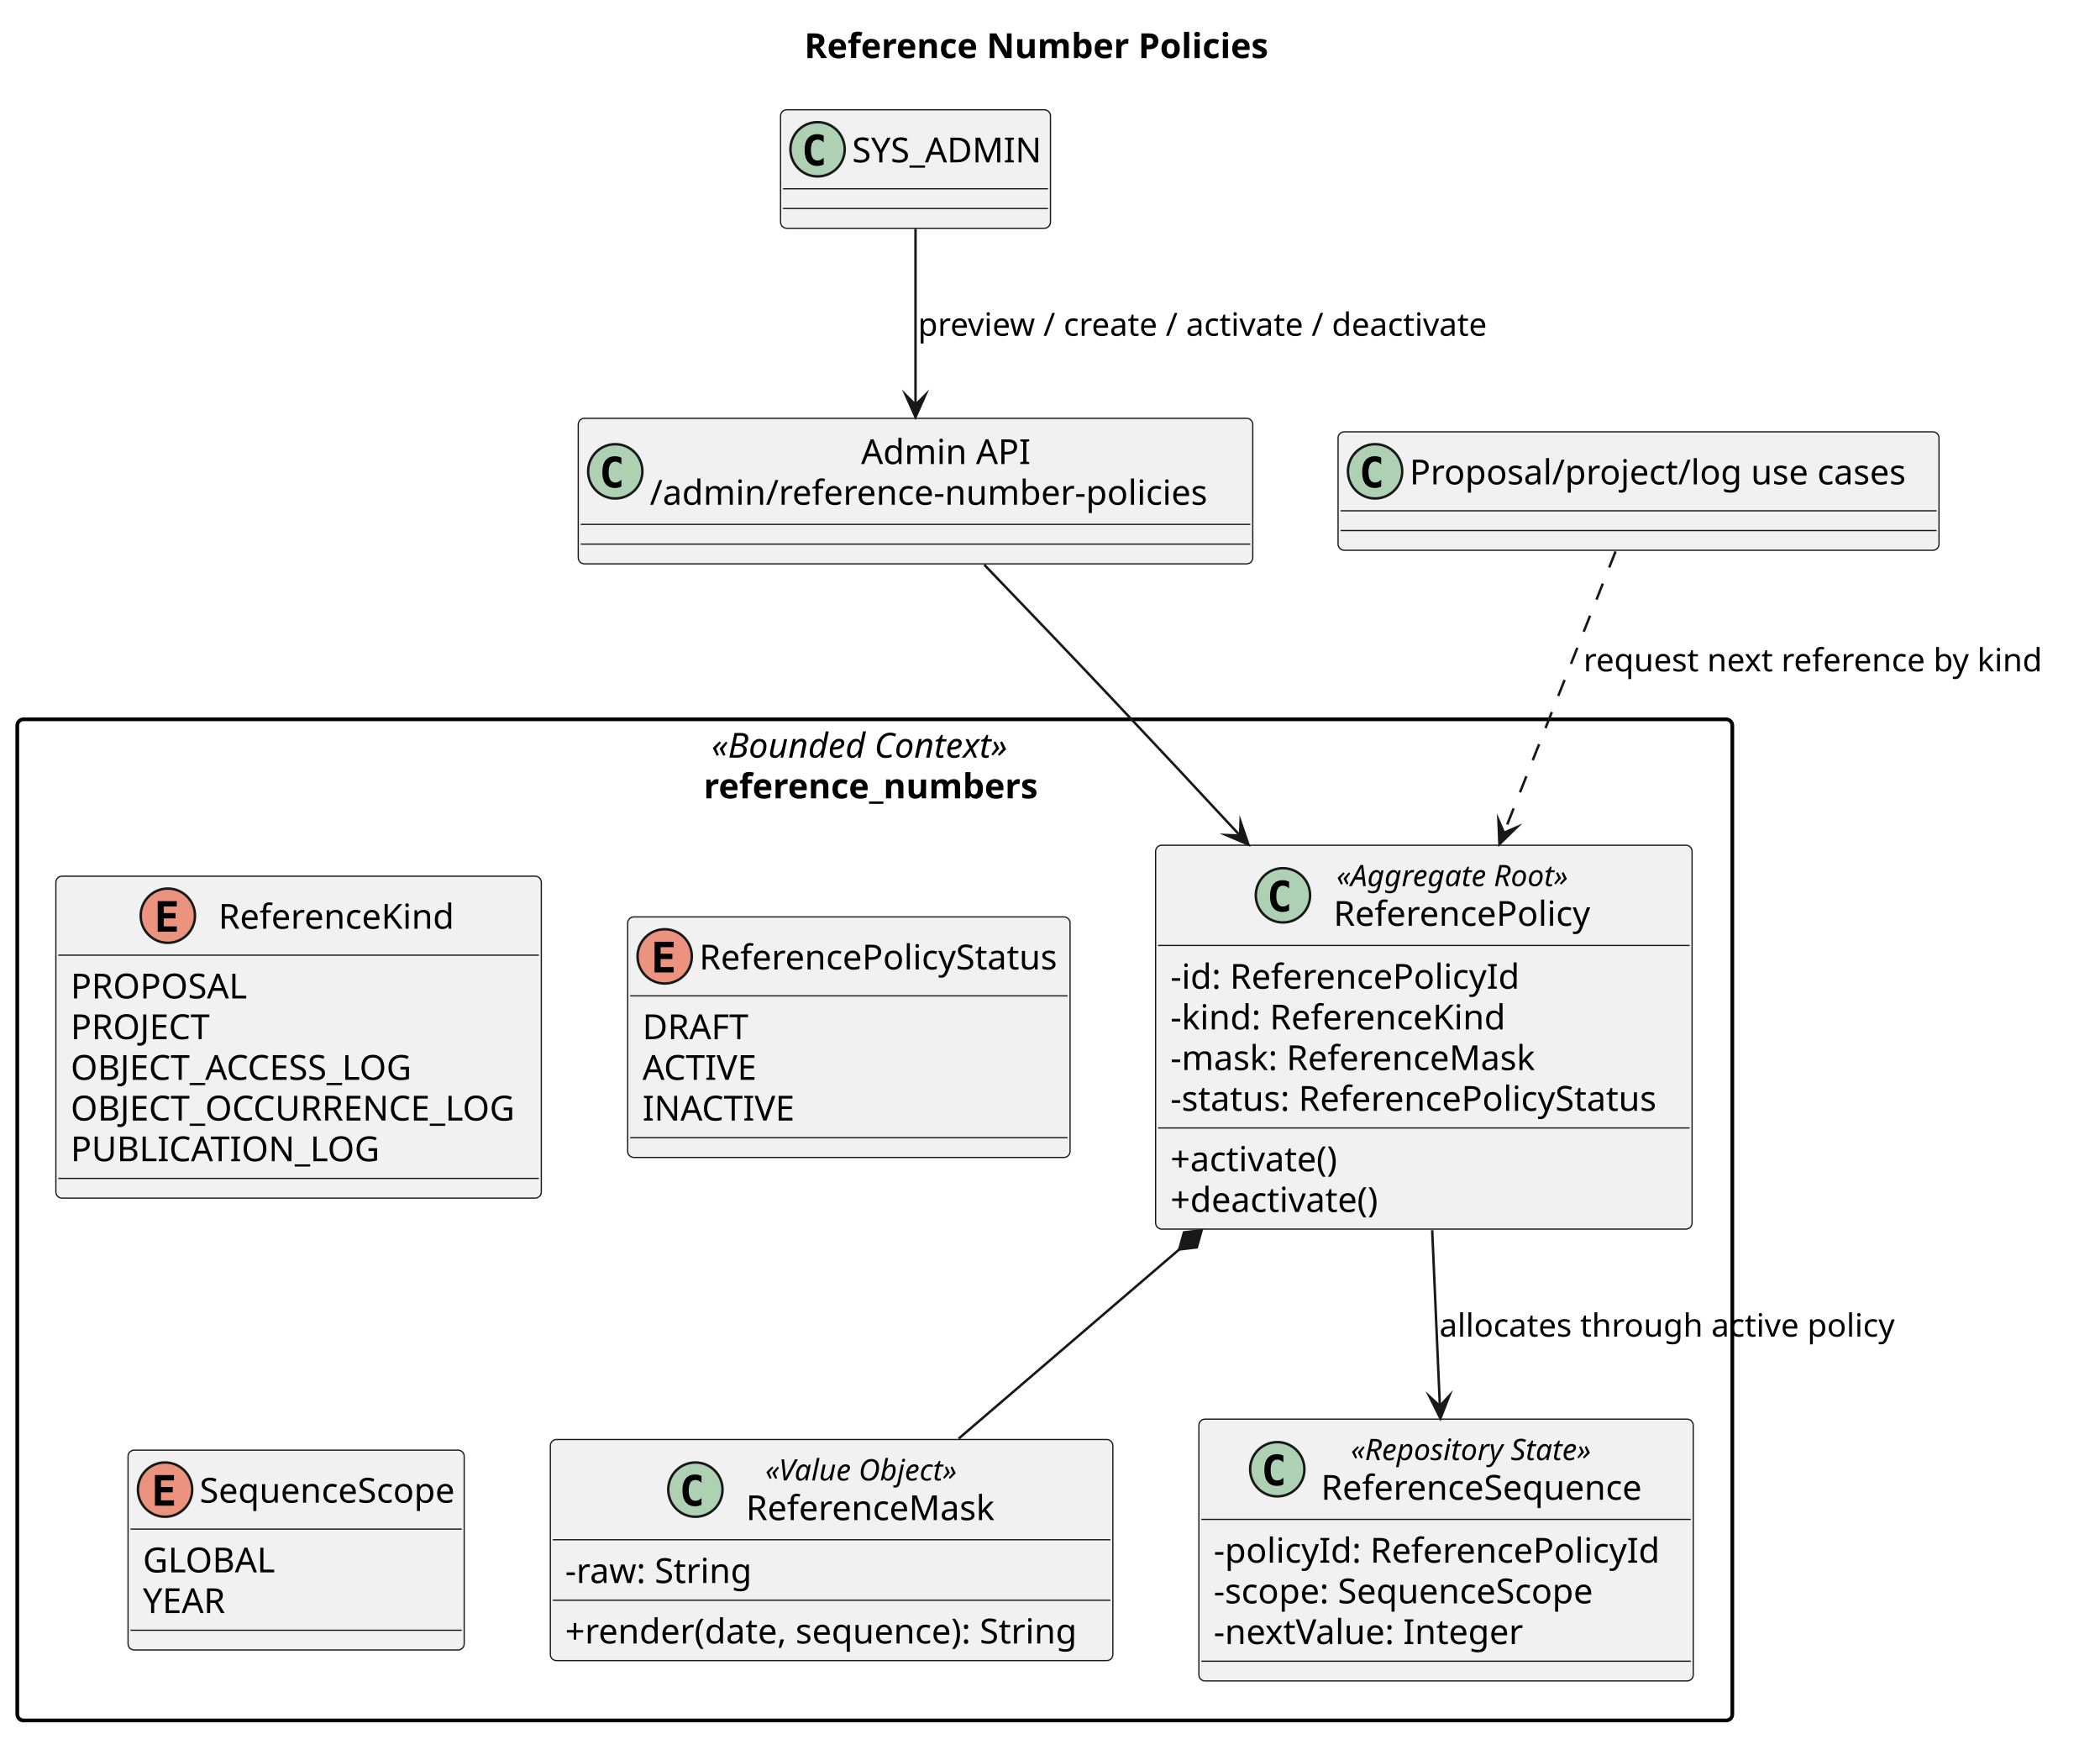
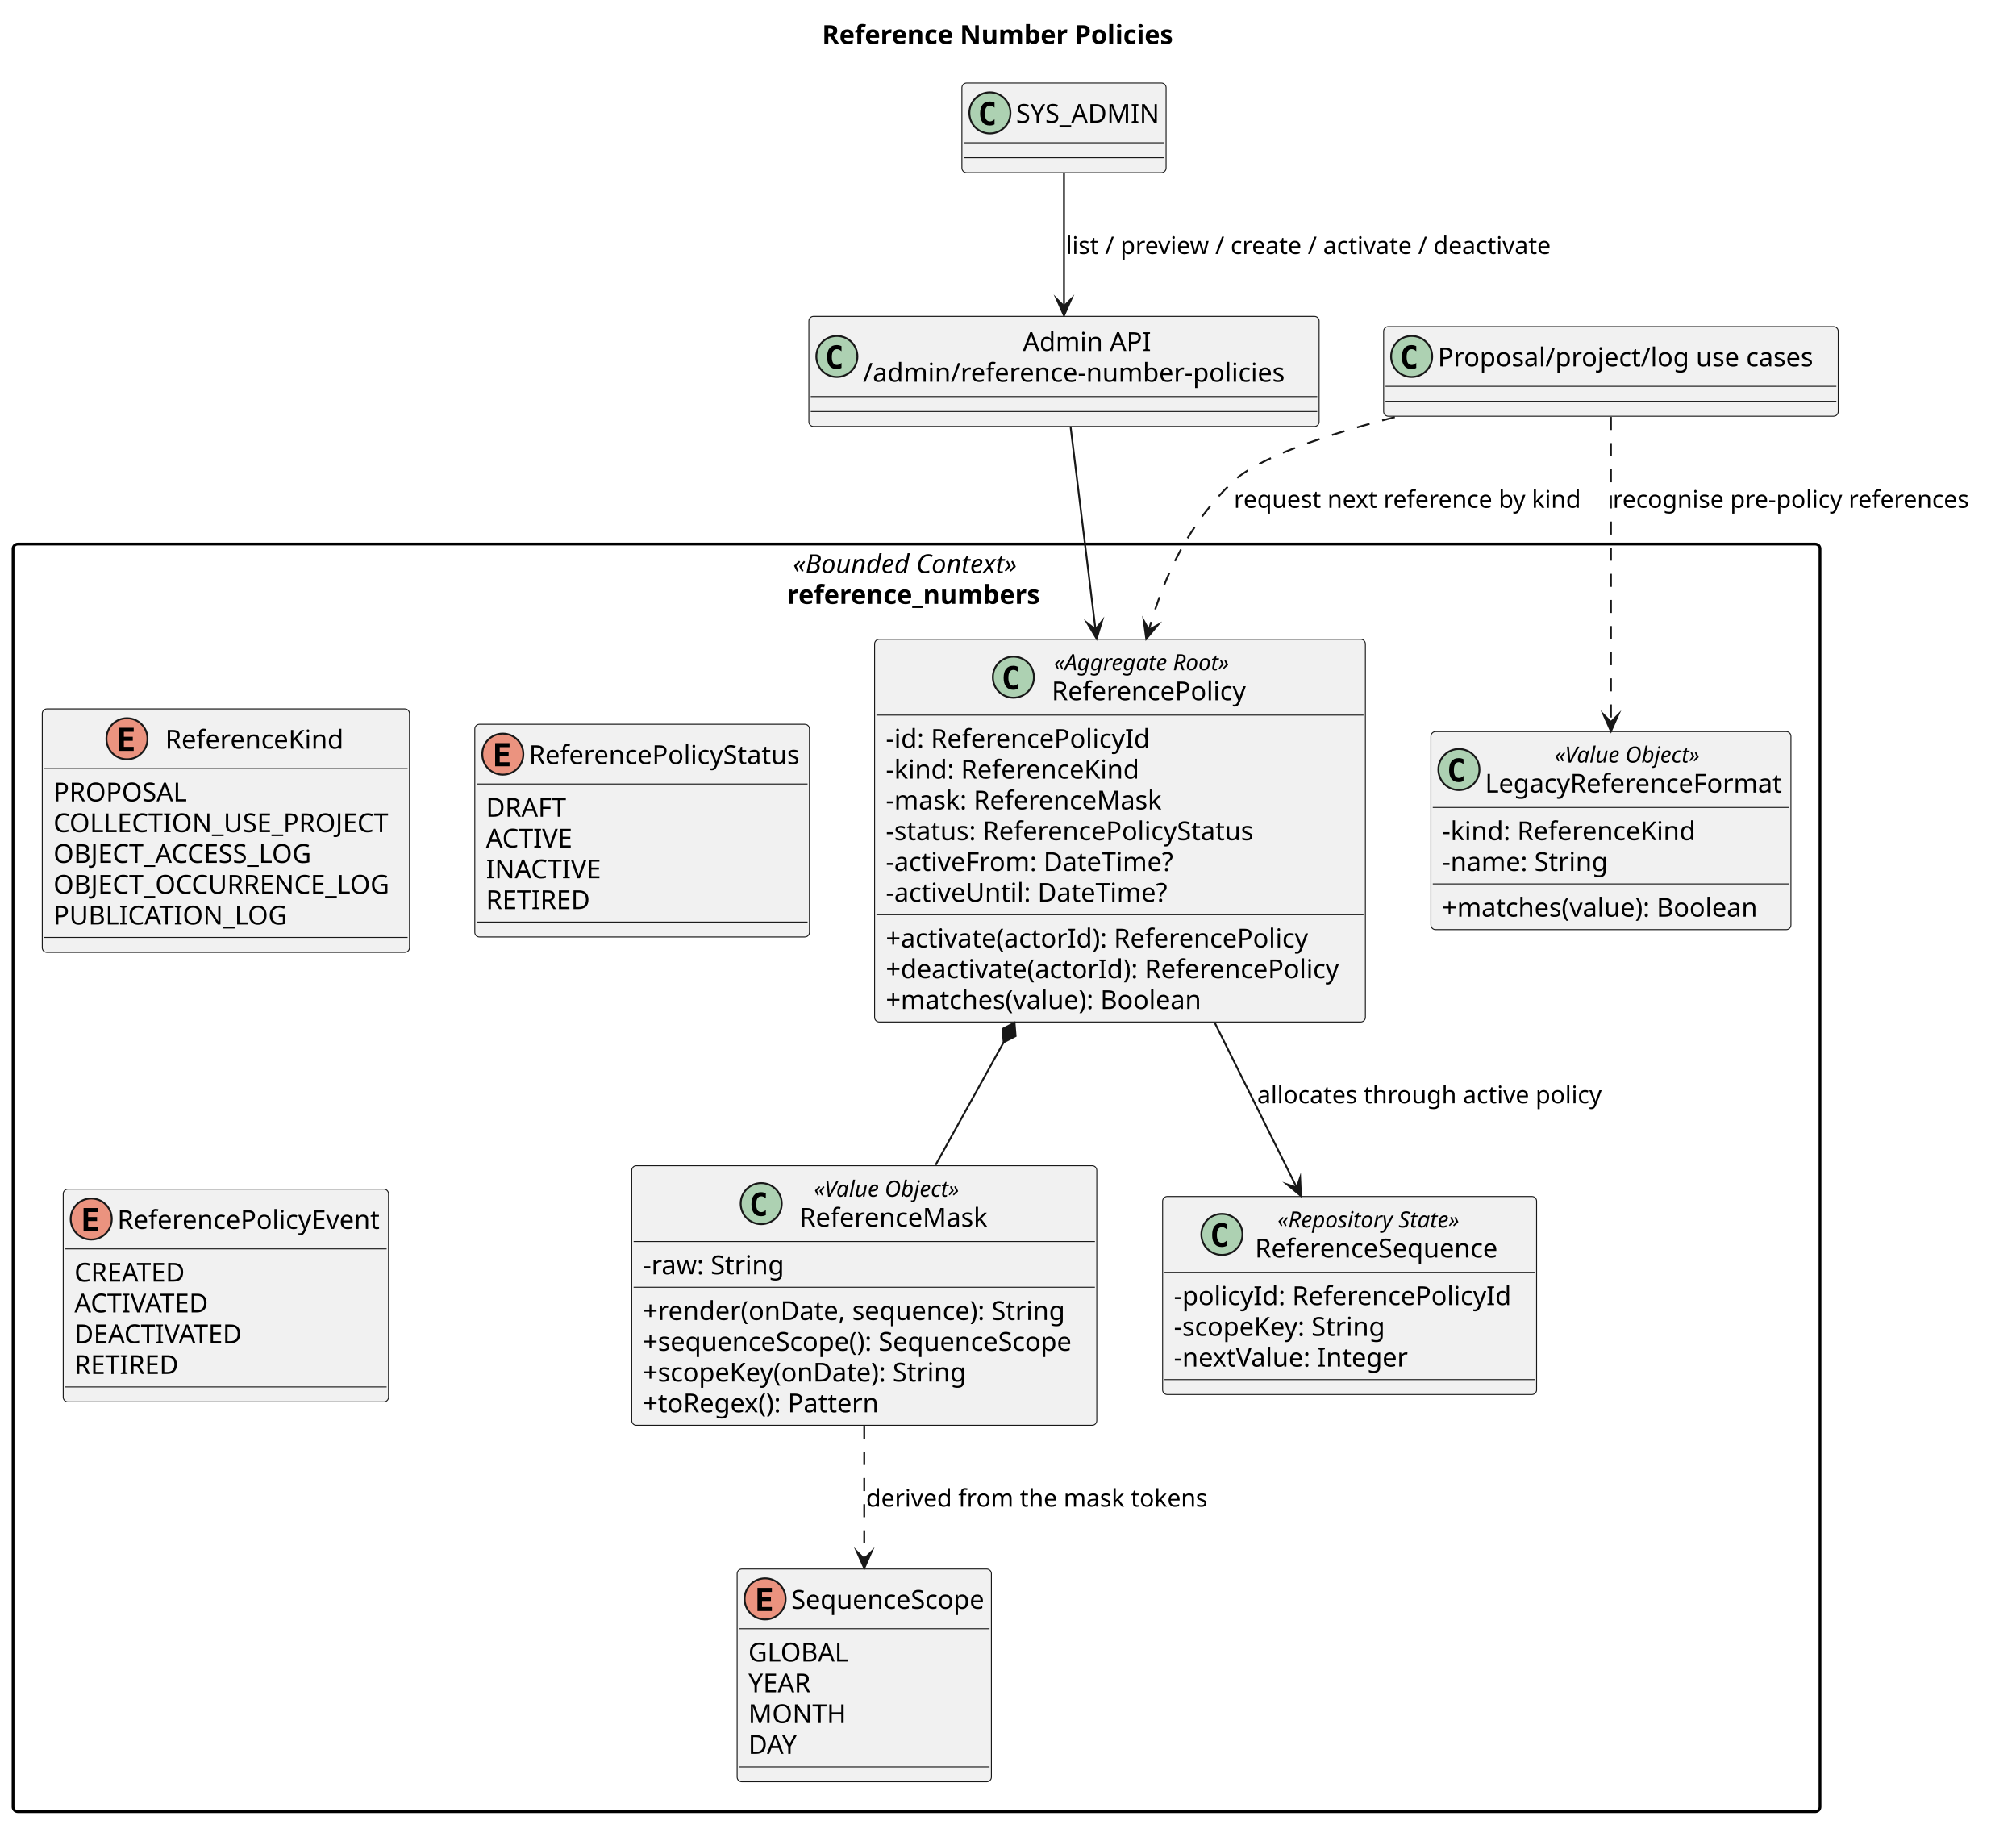
- <svg xmlns="http://www.w3.org/2000/svg" contentStyleType="text/css" data-diagram-type="CLASS" height="711px" preserveAspectRatio="none" style="width:851px;height:711px;background:#FFFFFF;" version="1.1" viewBox="0 0 851 711" width="851px" zoomAndPan="magnify">
+ <svg xmlns="http://www.w3.org/2000/svg" contentStyleType="text/css" data-diagram-type="CLASS" height="984px" preserveAspectRatio="none" style="width:1080px;height:984px;background:#FFFFFF;" version="1.1" viewBox="0 0 1080 984" width="1080px" zoomAndPan="magnify">
  <defs />
  <g>
    <g class="title" data-source-line="1">
-       <text fill="#000000" font-family="sans-serif" font-size="14" font-weight="700" lengthAdjust="spacing" textLength="192.644" x="325.932" y="23.535">Reference Number Policies</text>
+       <text fill="#000000" font-family="sans-serif" font-size="14" font-weight="700" lengthAdjust="spacing" textLength="192.644" x="440.366" y="23.535">Reference Number Policies</text>
    </g>
-     <g class="cluster" data-qualified-name="reference_numbers" data-source-line="7" id="ent0001">
-       <rect fill="none" height="405.64" rx="2.5" ry="2.5" style="stroke:#000000;stroke-width:1.5;" width="695" x="7" y="291.458" />
-       <text fill="#000000" font-family="sans-serif" font-size="14" font-style="italic" lengthAdjust="spacing" textLength="132.385" x="288.308" y="306.993">«Bounded Context»</text>
-       <text fill="#000000" font-family="sans-serif" font-size="14" font-weight="700" lengthAdjust="spacing" textLength="138.715" x="285.143" y="323.482">reference_numbers</text>
+     <g class="cluster" data-qualified-name="reference_numbers" data-source-line="11" id="ent0001">
+       <rect fill="none" height="679.03" rx="2.5" ry="2.5" style="stroke:#000000;stroke-width:1.5;" width="968" x="7" y="291.468" />
+       <text fill="#000000" font-family="sans-serif" font-size="14" font-style="italic" lengthAdjust="spacing" textLength="132.385" x="424.808" y="307.003">«Bounded Context»</text>
+       <text fill="#000000" font-family="sans-serif" font-size="14" font-weight="700" lengthAdjust="spacing" textLength="138.715" x="421.643" y="323.492">reference_numbers</text>
    </g>
-     <g class="entity" data-qualified-name="reference_numbers.ReferencePolicy" data-source-line="8" id="ent0002">
-       <rect fill="#F1F1F1" height="155.551" rx="2.5" ry="2.5" style="stroke:#181818;stroke-width:0.5;" width="217.399" x="468.3" y="342.458" />
-       <ellipse cx="519.898" cy="362.769" fill="#ADD1B2" rx="11" ry="11" style="stroke:#181818;stroke-width:1;" />
-       <path d="M522.371,368.912 Q521.79,369.211 521.151,369.36 Q520.511,369.51 519.806,369.51 Q517.299,369.51 515.979,367.858 Q514.659,366.206 514.659,363.085 Q514.659,359.955 515.979,358.303 Q517.299,356.652 519.806,356.652 Q520.511,356.652 521.159,356.801 Q521.806,356.95 522.371,357.249 L522.371,359.972 Q521.74,359.391 521.146,359.121 Q520.553,358.851 519.922,358.851 Q518.577,358.851 517.893,359.918 Q517.208,360.985 517.208,363.085 Q517.208,365.176 517.893,366.243 Q518.577,367.31 519.922,367.31 Q520.553,367.31 521.146,367.04 Q521.74,366.77 522.371,366.189 Z " fill="#000000" />
-       <text fill="#000000" font-family="sans-serif" font-size="12" font-style="italic" lengthAdjust="spacing" textLength="103.312" x="541.593" y="359.06">«Aggregate Root»</text>
-       <text fill="#000000" font-family="sans-serif" font-size="14" lengthAdjust="spacing" textLength="105.704" x="540.398" y="375.126">ReferencePolicy</text>
-       <line style="stroke:#181818;stroke-width:0.5;" x1="469.3" x2="684.699" y1="383.079" y2="383.079" />
-       <text fill="#000000" font-family="sans-serif" font-size="14" lengthAdjust="spacing" textLength="148.367" x="474.3" y="400.615">-id: ReferencePolicyId</text>
-       <text fill="#000000" font-family="sans-serif" font-size="14" lengthAdjust="spacing" textLength="144.163" x="474.3" y="417.103">-kind: ReferenceKind</text>
-       <text fill="#000000" font-family="sans-serif" font-size="14" lengthAdjust="spacing" textLength="154.977" x="474.3" y="433.591">-mask: ReferenceMask</text>
-       <text fill="#000000" font-family="sans-serif" font-size="14" lengthAdjust="spacing" textLength="205.399" x="474.3" y="450.079">-status: ReferencePolicyStatus</text>
-       <line style="stroke:#181818;stroke-width:0.5;" x1="469.3" x2="684.699" y1="457.033" y2="457.033" />
-       <text fill="#000000" font-family="sans-serif" font-size="14" lengthAdjust="spacing" textLength="72.434" x="474.3" y="474.568">+activate()</text>
-       <text fill="#000000" font-family="sans-serif" font-size="14" lengthAdjust="spacing" textLength="89.045" x="474.3" y="491.056">+deactivate()</text>
+     <g class="entity" data-qualified-name="reference_numbers.ReferencePolicy" data-source-line="12" id="ent0002">
+       <rect fill="#F1F1F1" height="205.016" rx="2.5" ry="2.5" style="stroke:#181818;stroke-width:0.5;" width="262.92" x="468.54" y="342.468" />
+       <ellipse cx="542.898" cy="362.779" fill="#ADD1B2" rx="11" ry="11" style="stroke:#181818;stroke-width:1;" />
+       <path d="M545.371,368.922 Q544.79,369.221 544.151,369.37 Q543.512,369.52 542.806,369.52 Q540.299,369.52 538.98,367.868 Q537.66,366.216 537.66,363.095 Q537.66,359.965 538.98,358.313 Q540.299,356.662 542.806,356.662 Q543.512,356.662 544.159,356.811 Q544.807,356.961 545.371,357.259 L545.371,359.982 Q544.74,359.401 544.147,359.131 Q543.553,358.861 542.922,358.861 Q541.578,358.861 540.893,359.928 Q540.208,360.995 540.208,363.095 Q540.208,365.187 540.893,366.253 Q541.578,367.32 542.922,367.32 Q543.553,367.32 544.147,367.05 Q544.74,366.78 545.371,366.199 Z " fill="#000000" />
+       <text fill="#000000" font-family="sans-serif" font-size="12" font-style="italic" lengthAdjust="spacing" textLength="103.312" x="564.594" y="359.07">«Aggregate Root»</text>
+       <text fill="#000000" font-family="sans-serif" font-size="14" lengthAdjust="spacing" textLength="105.704" x="563.398" y="375.136">ReferencePolicy</text>
+       <line style="stroke:#181818;stroke-width:0.5;" x1="469.54" x2="730.46" y1="383.089" y2="383.089" />
+       <text fill="#000000" font-family="sans-serif" font-size="14" lengthAdjust="spacing" textLength="148.367" x="474.54" y="400.625">-id: ReferencePolicyId</text>
+       <text fill="#000000" font-family="sans-serif" font-size="14" lengthAdjust="spacing" textLength="144.163" x="474.54" y="417.113">-kind: ReferenceKind</text>
+       <text fill="#000000" font-family="sans-serif" font-size="14" lengthAdjust="spacing" textLength="154.977" x="474.54" y="433.601">-mask: ReferenceMask</text>
+       <text fill="#000000" font-family="sans-serif" font-size="14" lengthAdjust="spacing" textLength="205.399" x="474.54" y="450.089">-status: ReferencePolicyStatus</text>
+       <text fill="#000000" font-family="sans-serif" font-size="14" lengthAdjust="spacing" textLength="162.025" x="474.54" y="466.578">-activeFrom: DateTime?</text>
+       <text fill="#000000" font-family="sans-serif" font-size="14" lengthAdjust="spacing" textLength="158.84" x="474.54" y="483.066">-activeUntil: DateTime?</text>
+       <line style="stroke:#181818;stroke-width:0.5;" x1="469.54" x2="730.46" y1="490.019" y2="490.019" />
+       <text fill="#000000" font-family="sans-serif" font-size="14" lengthAdjust="spacing" textLength="234.309" x="474.54" y="507.554">+activate(actorId): ReferencePolicy</text>
+       <text fill="#000000" font-family="sans-serif" font-size="14" lengthAdjust="spacing" textLength="250.92" x="474.54" y="524.043">+deactivate(actorId): ReferencePolicy</text>
+       <text fill="#000000" font-family="sans-serif" font-size="14" lengthAdjust="spacing" textLength="174.959" x="474.54" y="540.531">+matches(value): Boolean</text>
    </g>
-     <g class="entity" data-qualified-name="reference_numbers.ReferenceMask" data-source-line="17" id="ent0003">
-       <rect fill="#F1F1F1" height="89.598" rx="2.5" ry="2.5" style="stroke:#181818;stroke-width:0.5;" width="227.954" x="223.02" y="583.258" />
-       <ellipse cx="281.799" cy="603.569" fill="#ADD1B2" rx="11" ry="11" style="stroke:#181818;stroke-width:1;" />
-       <path d="M284.272,609.712 Q283.691,610.011 283.052,610.16 Q282.413,610.31 281.707,610.31 Q279.2,610.31 277.88,608.658 Q276.56,607.006 276.56,603.885 Q276.56,600.755 277.88,599.104 Q279.2,597.452 281.707,597.452 Q282.413,597.452 283.06,597.601 Q283.707,597.75 284.272,598.049 L284.272,600.772 Q283.641,600.191 283.048,599.921 Q282.454,599.651 281.823,599.651 Q280.478,599.651 279.794,600.718 Q279.109,601.785 279.109,603.885 Q279.109,605.976 279.794,607.043 Q280.478,608.11 281.823,608.11 Q282.454,608.11 283.048,607.84 Q283.641,607.57 284.272,606.989 Z " fill="#000000" />
-       <text fill="#000000" font-family="sans-serif" font-size="12" font-style="italic" lengthAdjust="spacing" textLength="86.291" x="310.101" y="599.86">«Value Object»</text>
-       <text fill="#000000" font-family="sans-serif" font-size="14" lengthAdjust="spacing" textLength="101.897" x="302.299" y="615.926">ReferenceMask</text>
-       <line style="stroke:#181818;stroke-width:0.5;" x1="224.02" x2="449.974" y1="623.879" y2="623.879" />
-       <text fill="#000000" font-family="sans-serif" font-size="14" lengthAdjust="spacing" textLength="81.177" x="229.02" y="641.414">-raw: String</text>
-       <line style="stroke:#181818;stroke-width:0.5;" x1="224.02" x2="449.974" y1="648.368" y2="648.368" />
-       <text fill="#000000" font-family="sans-serif" font-size="14" lengthAdjust="spacing" textLength="215.954" x="229.02" y="665.903">+render(date, sequence): String</text>
+     <g class="entity" data-qualified-name="reference_numbers.ReferenceMask" data-source-line="24" id="ent0003">
+       <rect fill="#F1F1F1" height="139.062" rx="2.5" ry="2.5" style="stroke:#181818;stroke-width:0.5;" width="249.132" x="338.43" y="624.478" />
+       <ellipse cx="407.798" cy="644.789" fill="#ADD1B2" rx="11" ry="11" style="stroke:#181818;stroke-width:1;" />
+       <path d="M410.271,650.932 Q409.69,651.231 409.051,651.38 Q408.411,651.53 407.706,651.53 Q405.199,651.53 403.879,649.878 Q402.559,648.226 402.559,645.105 Q402.559,641.975 403.879,640.323 Q405.199,638.672 407.706,638.672 Q408.411,638.672 409.059,638.821 Q409.706,638.971 410.271,639.269 L410.271,641.992 Q409.64,641.411 409.046,641.141 Q408.453,640.871 407.822,640.871 Q406.477,640.871 405.793,641.938 Q405.108,643.005 405.108,645.105 Q405.108,647.197 405.793,648.263 Q406.477,649.33 407.822,649.33 Q408.453,649.33 409.046,649.06 Q409.64,648.79 410.271,648.209 Z " fill="#000000" />
+       <text fill="#000000" font-family="sans-serif" font-size="12" font-style="italic" lengthAdjust="spacing" textLength="86.291" x="436.1" y="641.08">«Value Object»</text>
+       <text fill="#000000" font-family="sans-serif" font-size="14" lengthAdjust="spacing" textLength="101.897" x="428.298" y="657.146">ReferenceMask</text>
+       <line style="stroke:#181818;stroke-width:0.5;" x1="339.43" x2="586.562" y1="665.099" y2="665.099" />
+       <text fill="#000000" font-family="sans-serif" font-size="14" lengthAdjust="spacing" textLength="81.177" x="344.43" y="682.635">-raw: String</text>
+       <line style="stroke:#181818;stroke-width:0.5;" x1="339.43" x2="586.562" y1="689.588" y2="689.588" />
+       <text fill="#000000" font-family="sans-serif" font-size="14" lengthAdjust="spacing" textLength="234.917" x="344.43" y="707.123">+render(onDate, sequence): String</text>
+       <text fill="#000000" font-family="sans-serif" font-size="14" lengthAdjust="spacing" textLength="237.132" x="344.43" y="723.611">+sequenceScope(): SequenceScope</text>
+       <text fill="#000000" font-family="sans-serif" font-size="14" lengthAdjust="spacing" textLength="181.378" x="344.43" y="740.099">+scopeKey(onDate): String</text>
+       <text fill="#000000" font-family="sans-serif" font-size="14" lengthAdjust="spacing" textLength="132.856" x="344.43" y="756.588">+toRegex(): Pattern</text>
    </g>
-     <g class="entity" data-qualified-name="reference_numbers.ReferenceSequence" data-source-line="22" id="ent0004">
-       <rect fill="#F1F1F1" height="106.086" rx="2.5" ry="2.5" style="stroke:#181818;stroke-width:0.5;" width="200.344" x="485.83" y="575.008" />
-       <ellipse cx="517.596" cy="595.319" fill="#ADD1B2" rx="11" ry="11" style="stroke:#181818;stroke-width:1;" />
-       <path d="M520.069,601.462 Q519.488,601.761 518.849,601.91 Q518.21,602.06 517.504,602.06 Q514.997,602.06 513.678,600.408 Q512.358,598.756 512.358,595.635 Q512.358,592.505 513.678,590.854 Q514.997,589.202 517.504,589.202 Q518.21,589.202 518.857,589.351 Q519.505,589.5 520.069,589.799 L520.069,592.522 Q519.438,591.941 518.845,591.671 Q518.251,591.401 517.62,591.401 Q516.276,591.401 515.591,592.468 Q514.906,593.535 514.906,595.635 Q514.906,597.726 515.591,598.793 Q516.276,599.86 517.62,599.86 Q518.251,599.86 518.845,599.59 Q519.438,599.32 520.069,598.739 Z " fill="#000000" />
-       <text fill="#000000" font-family="sans-serif" font-size="12" font-style="italic" lengthAdjust="spacing" textLength="106.945" x="547.392" y="591.61">«Repository State»</text>
-       <text fill="#000000" font-family="sans-serif" font-size="14" lengthAdjust="spacing" textLength="131.086" x="535.322" y="607.676">ReferenceSequence</text>
-       <line style="stroke:#181818;stroke-width:0.5;" x1="486.83" x2="685.174" y1="615.629" y2="615.629" />
-       <text fill="#000000" font-family="sans-serif" font-size="14" lengthAdjust="spacing" textLength="188.344" x="491.83" y="633.164">-policyId: ReferencePolicyId</text>
-       <text fill="#000000" font-family="sans-serif" font-size="14" lengthAdjust="spacing" textLength="160.699" x="491.83" y="649.653">-scope: SequenceScope</text>
-       <text fill="#000000" font-family="sans-serif" font-size="14" lengthAdjust="spacing" textLength="132.706" x="491.83" y="666.141">-nextValue: Integer</text>
-       <line style="stroke:#181818;stroke-width:0.5;" x1="486.83" x2="685.174" y1="673.094" y2="673.094" />
+     <g class="entity" data-qualified-name="reference_numbers.LegacyReferenceFormat" data-source-line="32" id="ent0004">
+       <rect fill="#F1F1F1" height="106.086" rx="2.5" ry="2.5" style="stroke:#181818;stroke-width:0.5;" width="192.87" x="766.56" y="391.928" />
+       <ellipse cx="781.56" cy="412.239" fill="#ADD1B2" rx="11" ry="11" style="stroke:#181818;stroke-width:1;" />
+       <path d="M784.033,418.382 Q783.452,418.681 782.813,418.83 Q782.174,418.98 781.468,418.98 Q778.961,418.98 777.641,417.328 Q776.322,415.676 776.322,412.555 Q776.322,409.425 777.641,407.774 Q778.961,406.122 781.468,406.122 Q782.174,406.122 782.821,406.271 Q783.469,406.421 784.033,406.719 L784.033,409.442 Q783.402,408.861 782.809,408.591 Q782.215,408.321 781.584,408.321 Q780.24,408.321 779.555,409.388 Q778.87,410.455 778.87,412.555 Q778.87,414.647 779.555,415.713 Q780.24,416.78 781.584,416.78 Q782.215,416.78 782.809,416.51 Q783.402,416.24 784.033,415.659 Z " fill="#000000" />
+       <text fill="#000000" font-family="sans-serif" font-size="12" font-style="italic" lengthAdjust="spacing" textLength="86.291" x="832.85" y="408.53">«Value Object»</text>
+       <text fill="#000000" font-family="sans-serif" font-size="14" lengthAdjust="spacing" textLength="160.87" x="795.56" y="424.596">LegacyReferenceFormat</text>
+       <line style="stroke:#181818;stroke-width:0.5;" x1="767.56" x2="958.43" y1="432.549" y2="432.549" />
+       <text fill="#000000" font-family="sans-serif" font-size="14" lengthAdjust="spacing" textLength="144.163" x="772.56" y="450.084">-kind: ReferenceKind</text>
+       <text fill="#000000" font-family="sans-serif" font-size="14" lengthAdjust="spacing" textLength="94.22" x="772.56" y="466.573">-name: String</text>
+       <line style="stroke:#181818;stroke-width:0.5;" x1="767.56" x2="958.43" y1="473.526" y2="473.526" />
+       <text fill="#000000" font-family="sans-serif" font-size="14" lengthAdjust="spacing" textLength="174.959" x="772.56" y="491.061">+matches(value): Boolean</text>
    </g>
-     <g class="entity" data-qualified-name="reference_numbers.ReferenceKind" data-source-line="28" id="ent0005">
-       <rect fill="#F1F1F1" height="130.441" rx="2.5" ry="2.5" style="stroke:#181818;stroke-width:0.5;" width="196.727" x="22.64" y="355.018" />
-       <ellipse cx="68.017" cy="371.018" fill="#EB937F" rx="11" ry="11" style="stroke:#181818;stroke-width:1;" />
-       <path d="M71.631,377.518 L63.911,377.518 L63.911,365.125 L71.631,365.125 L71.631,367.283 L66.36,367.283 L66.36,369.956 L71.133,369.956 L71.133,372.115 L66.36,372.115 L66.36,375.36 L71.631,375.36 Z " fill="#000000" />
-       <text fill="#000000" font-family="sans-serif" font-size="14" lengthAdjust="spacing" textLength="97.474" x="88.517" y="376.309">ReferenceKind</text>
-       <line style="stroke:#181818;stroke-width:0.5;" x1="23.64" x2="218.368" y1="387.018" y2="387.018" />
-       <text fill="#000000" font-family="sans-serif" font-size="14" lengthAdjust="spacing" textLength="70.745" x="28.64" y="404.553">PROPOSAL</text>
-       <text fill="#000000" font-family="sans-serif" font-size="14" lengthAdjust="spacing" textLength="57.948" x="28.64" y="421.042">PROJECT</text>
-       <text fill="#000000" font-family="sans-serif" font-size="14" lengthAdjust="spacing" textLength="143.568" x="28.64" y="437.53">OBJECT_ACCESS_LOG</text>
-       <text fill="#000000" font-family="sans-serif" font-size="14" lengthAdjust="spacing" textLength="184.727" x="28.64" y="454.018">OBJECT_OCCURRENCE_LOG</text>
-       <text fill="#000000" font-family="sans-serif" font-size="14" lengthAdjust="spacing" textLength="125.897" x="28.64" y="470.507">PUBLICATION_LOG</text>
-       <line style="stroke:#181818;stroke-width:0.5;" x1="23.64" x2="218.368" y1="477.46" y2="477.46" />
+     <g class="entity" data-qualified-name="reference_numbers.ReferenceSequence" data-source-line="38" id="ent0005">
+       <rect fill="#F1F1F1" height="106.086" rx="2.5" ry="2.5" style="stroke:#181818;stroke-width:0.5;" width="200.344" x="622.83" y="640.968" />
+       <ellipse cx="654.596" cy="661.279" fill="#ADD1B2" rx="11" ry="11" style="stroke:#181818;stroke-width:1;" />
+       <path d="M657.069,667.422 Q656.488,667.721 655.849,667.87 Q655.21,668.02 654.504,668.02 Q651.997,668.02 650.678,666.368 Q649.358,664.716 649.358,661.595 Q649.358,658.465 650.678,656.813 Q651.997,655.162 654.504,655.162 Q655.21,655.162 655.857,655.311 Q656.505,655.461 657.069,655.759 L657.069,658.482 Q656.438,657.901 655.845,657.631 Q655.251,657.361 654.62,657.361 Q653.276,657.361 652.591,658.428 Q651.906,659.495 651.906,661.595 Q651.906,663.687 652.591,664.753 Q653.276,665.82 654.62,665.82 Q655.251,665.82 655.845,665.55 Q656.438,665.28 657.069,664.699 Z " fill="#000000" />
+       <text fill="#000000" font-family="sans-serif" font-size="12" font-style="italic" lengthAdjust="spacing" textLength="106.945" x="684.392" y="657.57">«Repository State»</text>
+       <text fill="#000000" font-family="sans-serif" font-size="14" lengthAdjust="spacing" textLength="131.086" x="672.322" y="673.636">ReferenceSequence</text>
+       <line style="stroke:#181818;stroke-width:0.5;" x1="623.83" x2="822.174" y1="681.589" y2="681.589" />
+       <text fill="#000000" font-family="sans-serif" font-size="14" lengthAdjust="spacing" textLength="188.344" x="628.83" y="699.125">-policyId: ReferencePolicyId</text>
+       <text fill="#000000" font-family="sans-serif" font-size="14" lengthAdjust="spacing" textLength="120.702" x="628.83" y="715.613">-scopeKey: String</text>
+       <text fill="#000000" font-family="sans-serif" font-size="14" lengthAdjust="spacing" textLength="132.706" x="628.83" y="732.101">-nextValue: Integer</text>
+       <line style="stroke:#181818;stroke-width:0.5;" x1="623.83" x2="822.174" y1="739.054" y2="739.054" />
    </g>
-     <g class="entity" data-qualified-name="reference_numbers.ReferencePolicyStatus" data-source-line="36" id="ent0006">
-       <rect fill="#F1F1F1" height="97.465" rx="2.5" ry="2.5" style="stroke:#181818;stroke-width:0.5;" width="179.273" x="254.36" y="371.508" />
-       <ellipse cx="269.36" cy="387.508" fill="#EB937F" rx="11" ry="11" style="stroke:#181818;stroke-width:1;" />
-       <path d="M272.974,394.008 L265.255,394.008 L265.255,381.615 L272.974,381.615 L272.974,383.773 L267.703,383.773 L267.703,386.446 L272.476,386.446 L272.476,388.604 L267.703,388.604 L267.703,391.85 L272.974,391.85 Z " fill="#000000" />
-       <text fill="#000000" font-family="sans-serif" font-size="14" lengthAdjust="spacing" textLength="147.273" x="283.36" y="392.799">ReferencePolicyStatus</text>
-       <line style="stroke:#181818;stroke-width:0.5;" x1="255.36" x2="432.633" y1="403.508" y2="403.508" />
-       <text fill="#000000" font-family="sans-serif" font-size="14" lengthAdjust="spacing" textLength="45.356" x="260.36" y="421.043">DRAFT</text>
-       <text fill="#000000" font-family="sans-serif" font-size="14" lengthAdjust="spacing" textLength="48.973" x="260.36" y="437.532">ACTIVE</text>
-       <text fill="#000000" font-family="sans-serif" font-size="14" lengthAdjust="spacing" textLength="63.349" x="260.36" y="454.02">INACTIVE</text>
-       <line style="stroke:#181818;stroke-width:0.5;" x1="255.36" x2="432.633" y1="460.973" y2="460.973" />
+     <g class="entity" data-qualified-name="reference_numbers.ReferenceKind" data-source-line="44" id="ent0006">
+       <rect fill="#F1F1F1" height="130.441" rx="2.5" ry="2.5" style="stroke:#181818;stroke-width:0.5;" width="196.727" x="22.64" y="379.758" />
+       <ellipse cx="68.017" cy="395.758" fill="#EB937F" rx="11" ry="11" style="stroke:#181818;stroke-width:1;" />
+       <path d="M71.631,402.258 L63.911,402.258 L63.911,389.865 L71.631,389.865 L71.631,392.023 L66.36,392.023 L66.36,394.696 L71.133,394.696 L71.133,396.854 L66.36,396.854 L66.36,400.1 L71.631,400.1 Z " fill="#000000" />
+       <text fill="#000000" font-family="sans-serif" font-size="14" lengthAdjust="spacing" textLength="97.474" x="88.517" y="401.049">ReferenceKind</text>
+       <line style="stroke:#181818;stroke-width:0.5;" x1="23.64" x2="218.368" y1="411.758" y2="411.758" />
+       <text fill="#000000" font-family="sans-serif" font-size="14" lengthAdjust="spacing" textLength="70.745" x="28.64" y="429.293">PROPOSAL</text>
+       <text fill="#000000" font-family="sans-serif" font-size="14" lengthAdjust="spacing" textLength="183.648" x="28.64" y="445.782">COLLECTION_USE_PROJECT</text>
+       <text fill="#000000" font-family="sans-serif" font-size="14" lengthAdjust="spacing" textLength="143.568" x="28.64" y="462.27">OBJECT_ACCESS_LOG</text>
+       <text fill="#000000" font-family="sans-serif" font-size="14" lengthAdjust="spacing" textLength="184.727" x="28.64" y="478.758">OBJECT_OCCURRENCE_LOG</text>
+       <text fill="#000000" font-family="sans-serif" font-size="14" lengthAdjust="spacing" textLength="125.897" x="28.64" y="495.247">PUBLICATION_LOG</text>
+       <line style="stroke:#181818;stroke-width:0.5;" x1="23.64" x2="218.368" y1="502.2" y2="502.2" />
    </g>
-     <g class="entity" data-qualified-name="reference_numbers.SequenceScope" data-source-line="42" id="ent0007">
-       <rect fill="#F1F1F1" height="80.977" rx="2.5" ry="2.5" style="stroke:#181818;stroke-width:0.5;" width="136.221" x="51.89" y="587.568" />
-       <ellipse cx="66.89" cy="603.568" fill="#EB937F" rx="11" ry="11" style="stroke:#181818;stroke-width:1;" />
-       <path d="M70.504,610.068 L62.785,610.068 L62.785,597.675 L70.504,597.675 L70.504,599.833 L65.233,599.833 L65.233,602.506 L70.006,602.506 L70.006,604.664 L65.233,604.664 L65.233,607.91 L70.504,607.91 Z " fill="#000000" />
-       <text fill="#000000" font-family="sans-serif" font-size="14" lengthAdjust="spacing" textLength="104.221" x="80.89" y="608.859">SequenceScope</text>
-       <line style="stroke:#181818;stroke-width:0.5;" x1="52.89" x2="187.111" y1="619.568" y2="619.568" />
-       <text fill="#000000" font-family="sans-serif" font-size="14" lengthAdjust="spacing" textLength="53.635" x="57.89" y="637.103">GLOBAL</text>
-       <text fill="#000000" font-family="sans-serif" font-size="14" lengthAdjust="spacing" textLength="34.822" x="57.89" y="653.592">YEAR</text>
-       <line style="stroke:#181818;stroke-width:0.5;" x1="52.89" x2="187.111" y1="660.545" y2="660.545" />
+     <g class="entity" data-qualified-name="reference_numbers.ReferencePolicyStatus" data-source-line="52" id="ent0007">
+       <rect fill="#F1F1F1" height="113.953" rx="2.5" ry="2.5" style="stroke:#181818;stroke-width:0.5;" width="179.273" x="254.36" y="387.998" />
+       <ellipse cx="269.36" cy="403.998" fill="#EB937F" rx="11" ry="11" style="stroke:#181818;stroke-width:1;" />
+       <path d="M272.974,410.498 L265.255,410.498 L265.255,398.105 L272.974,398.105 L272.974,400.263 L267.703,400.263 L267.703,402.936 L272.476,402.936 L272.476,405.094 L267.703,405.094 L267.703,408.34 L272.974,408.34 Z " fill="#000000" />
+       <text fill="#000000" font-family="sans-serif" font-size="14" lengthAdjust="spacing" textLength="147.273" x="283.36" y="409.289">ReferencePolicyStatus</text>
+       <line style="stroke:#181818;stroke-width:0.5;" x1="255.36" x2="432.633" y1="419.998" y2="419.998" />
+       <text fill="#000000" font-family="sans-serif" font-size="14" lengthAdjust="spacing" textLength="45.356" x="260.36" y="437.533">DRAFT</text>
+       <text fill="#000000" font-family="sans-serif" font-size="14" lengthAdjust="spacing" textLength="48.973" x="260.36" y="454.022">ACTIVE</text>
+       <text fill="#000000" font-family="sans-serif" font-size="14" lengthAdjust="spacing" textLength="63.349" x="260.36" y="470.51">INACTIVE</text>
+       <text fill="#000000" font-family="sans-serif" font-size="14" lengthAdjust="spacing" textLength="56.253" x="260.36" y="486.998">RETIRED</text>
+       <line style="stroke:#181818;stroke-width:0.5;" x1="255.36" x2="432.633" y1="493.951" y2="493.951" />
    </g>
-     <g class="entity" data-qualified-name="admin" data-source-line="48" id="ent0008">
-       <rect fill="#F1F1F1" height="48" rx="2.5" ry="2.5" style="stroke:#181818;stroke-width:0.5;" width="109.383" x="316.31" y="44.488" />
-       <ellipse cx="331.31" cy="60.488" fill="#ADD1B2" rx="11" ry="11" style="stroke:#181818;stroke-width:1;" />
-       <path d="M333.783,66.631 Q333.202,66.93 332.563,67.08 Q331.924,67.229 331.218,67.229 Q328.711,67.229 327.392,65.577 Q326.072,63.925 326.072,60.804 Q326.072,57.675 327.392,56.023 Q328.711,54.371 331.218,54.371 Q331.924,54.371 332.571,54.52 Q333.219,54.67 333.783,54.969 L333.783,57.691 Q333.152,57.11 332.559,56.841 Q331.965,56.571 331.334,56.571 Q329.99,56.571 329.305,57.638 Q328.62,58.704 328.62,60.804 Q328.62,62.896 329.305,63.963 Q329.99,65.029 331.334,65.029 Q331.965,65.029 332.559,64.76 Q333.152,64.49 333.783,63.909 Z " fill="#000000" />
-       <text fill="#000000" font-family="sans-serif" font-size="14" lengthAdjust="spacing" textLength="77.383" x="345.31" y="65.779">SYS_ADMIN</text>
-       <line style="stroke:#181818;stroke-width:0.5;" x1="317.31" x2="424.693" y1="76.488" y2="76.488" />
-       <line style="stroke:#181818;stroke-width:0.5;" x1="317.31" x2="424.693" y1="84.488" y2="84.488" />
+     <g class="entity" data-qualified-name="reference_numbers.ReferencePolicyEvent" data-source-line="59" id="ent0008">
+       <rect fill="#F1F1F1" height="113.953" rx="2.5" ry="2.5" style="stroke:#181818;stroke-width:0.5;" width="174.263" x="33.87" y="637.038" />
+       <ellipse cx="48.87" cy="653.038" fill="#EB937F" rx="11" ry="11" style="stroke:#181818;stroke-width:1;" />
+       <path d="M52.484,659.538 L44.764,659.538 L44.764,647.145 L52.484,647.145 L52.484,649.303 L47.213,649.303 L47.213,651.976 L51.986,651.976 L51.986,654.135 L47.213,654.135 L47.213,657.38 L52.484,657.38 Z " fill="#000000" />
+       <text fill="#000000" font-family="sans-serif" font-size="14" lengthAdjust="spacing" textLength="142.263" x="62.87" y="658.329">ReferencePolicyEvent</text>
+       <line style="stroke:#181818;stroke-width:0.5;" x1="34.87" x2="207.133" y1="669.038" y2="669.038" />
+       <text fill="#000000" font-family="sans-serif" font-size="14" lengthAdjust="spacing" textLength="62.713" x="39.87" y="686.573">CREATED</text>
+       <text fill="#000000" font-family="sans-serif" font-size="14" lengthAdjust="spacing" textLength="77.971" x="39.87" y="703.062">ACTIVATED</text>
+       <text fill="#000000" font-family="sans-serif" font-size="14" lengthAdjust="spacing" textLength="96.045" x="39.87" y="719.55">DEACTIVATED</text>
+       <text fill="#000000" font-family="sans-serif" font-size="14" lengthAdjust="spacing" textLength="56.253" x="39.87" y="736.038">RETIRED</text>
+       <line style="stroke:#181818;stroke-width:0.5;" x1="34.87" x2="207.133" y1="742.991" y2="742.991" />
    </g>
-     <g class="entity" data-qualified-name="api" data-source-line="49" id="ent0009">
-       <rect fill="#F1F1F1" height="58.977" rx="2.5" ry="2.5" style="stroke:#181818;stroke-width:0.5;" width="273.343" x="234.33" y="169.488" />
-       <ellipse cx="249.33" cy="190.977" fill="#ADD1B2" rx="11" ry="11" style="stroke:#181818;stroke-width:1;" />
-       <path d="M251.803,197.12 Q251.222,197.418 250.583,197.568 Q249.944,197.717 249.238,197.717 Q246.731,197.717 245.411,196.065 Q244.092,194.414 244.092,191.292 Q244.092,188.163 245.411,186.511 Q246.731,184.859 249.238,184.859 Q249.944,184.859 250.591,185.009 Q251.239,185.158 251.803,185.457 L251.803,188.18 Q251.172,187.599 250.579,187.329 Q249.985,187.059 249.354,187.059 Q248.01,187.059 247.325,188.126 Q246.64,189.192 246.64,191.292 Q246.64,193.384 247.325,194.451 Q248.01,195.518 249.354,195.518 Q249.985,195.518 250.579,195.248 Q251.172,194.978 251.803,194.397 Z " fill="#000000" />
-       <text fill="#000000" font-family="sans-serif" font-size="14" lengthAdjust="spacing" textLength="70.137" x="348.933" y="188.023">Admin API</text>
-       <text fill="#000000" font-family="sans-serif" font-size="14" lengthAdjust="spacing" textLength="241.343" x="263.33" y="204.512">/admin/reference-number-policies</text>
-       <line style="stroke:#181818;stroke-width:0.5;" x1="235.33" x2="506.673" y1="212.465" y2="212.465" />
-       <line style="stroke:#181818;stroke-width:0.5;" x1="235.33" x2="506.673" y1="220.465" y2="220.465" />
+     <g class="entity" data-qualified-name="reference_numbers.SequenceScope" data-source-line="66" id="ent0009">
+       <rect fill="#F1F1F1" height="113.953" rx="2.5" ry="2.5" style="stroke:#181818;stroke-width:0.5;" width="136.221" x="394.89" y="840.548" />
+       <ellipse cx="409.89" cy="856.548" fill="#EB937F" rx="11" ry="11" style="stroke:#181818;stroke-width:1;" />
+       <path d="M413.504,863.048 L405.784,863.048 L405.784,850.655 L413.504,850.655 L413.504,852.813 L408.233,852.813 L408.233,855.486 L413.006,855.486 L413.006,857.644 L408.233,857.644 L408.233,860.89 L413.504,860.89 Z " fill="#000000" />
+       <text fill="#000000" font-family="sans-serif" font-size="14" lengthAdjust="spacing" textLength="104.221" x="423.89" y="861.839">SequenceScope</text>
+       <line style="stroke:#181818;stroke-width:0.5;" x1="395.89" x2="530.111" y1="872.548" y2="872.548" />
+       <text fill="#000000" font-family="sans-serif" font-size="14" lengthAdjust="spacing" textLength="53.635" x="400.89" y="890.083">GLOBAL</text>
+       <text fill="#000000" font-family="sans-serif" font-size="14" lengthAdjust="spacing" textLength="34.822" x="400.89" y="906.572">YEAR</text>
+       <text fill="#000000" font-family="sans-serif" font-size="14" lengthAdjust="spacing" textLength="52.418" x="400.89" y="923.06">MONTH</text>
+       <text fill="#000000" font-family="sans-serif" font-size="14" lengthAdjust="spacing" textLength="28.868" x="400.89" y="939.548">DAY</text>
+       <line style="stroke:#181818;stroke-width:0.5;" x1="395.89" x2="530.111" y1="946.501" y2="946.501" />
    </g>
-     <g class="entity" data-qualified-name="consumers" data-source-line="50" id="ent0010">
-       <rect fill="#F1F1F1" height="48" rx="2.5" ry="2.5" style="stroke:#181818;stroke-width:0.5;" width="243.518" x="542.24" y="174.968" />
-       <ellipse cx="557.24" cy="190.968" fill="#ADD1B2" rx="11" ry="11" style="stroke:#181818;stroke-width:1;" />
-       <path d="M559.713,197.111 Q559.132,197.41 558.493,197.56 Q557.854,197.709 557.148,197.709 Q554.641,197.709 553.322,196.057 Q552.002,194.405 552.002,191.284 Q552.002,188.155 553.322,186.503 Q554.641,184.851 557.148,184.851 Q557.854,184.851 558.501,185 Q559.149,185.15 559.713,185.449 L559.713,188.171 Q559.082,187.59 558.489,187.321 Q557.895,187.051 557.264,187.051 Q555.92,187.051 555.235,188.118 Q554.55,189.184 554.55,191.284 Q554.55,193.376 555.235,194.443 Q555.92,195.509 557.264,195.509 Q557.895,195.509 558.489,195.239 Q559.082,194.97 559.713,194.389 Z " fill="#000000" />
-       <text fill="#000000" font-family="sans-serif" font-size="14" lengthAdjust="spacing" textLength="211.518" x="571.24" y="196.259">Proposal/project/log use cases</text>
-       <line style="stroke:#181818;stroke-width:0.5;" x1="543.24" x2="784.758" y1="206.968" y2="206.968" />
-       <line style="stroke:#181818;stroke-width:0.5;" x1="543.24" x2="784.758" y1="214.968" y2="214.968" />
+     <g class="entity" data-qualified-name="admin" data-source-line="74" id="ent0010">
+       <rect fill="#F1F1F1" height="48" rx="2.5" ry="2.5" style="stroke:#181818;stroke-width:0.5;" width="109.383" x="515.31" y="44.488" />
+       <ellipse cx="530.31" cy="60.488" fill="#ADD1B2" rx="11" ry="11" style="stroke:#181818;stroke-width:1;" />
+       <path d="M532.783,66.631 Q532.202,66.93 531.563,67.08 Q530.924,67.229 530.218,67.229 Q527.711,67.229 526.391,65.577 Q525.072,63.925 525.072,60.804 Q525.072,57.675 526.391,56.023 Q527.711,54.371 530.218,54.371 Q530.924,54.371 531.571,54.52 Q532.219,54.67 532.783,54.969 L532.783,57.691 Q532.152,57.11 531.559,56.841 Q530.965,56.571 530.334,56.571 Q528.99,56.571 528.305,57.638 Q527.62,58.704 527.62,60.804 Q527.62,62.896 528.305,63.963 Q528.99,65.029 530.334,65.029 Q530.965,65.029 531.559,64.76 Q532.152,64.49 532.783,63.909 Z " fill="#000000" />
+       <text fill="#000000" font-family="sans-serif" font-size="14" lengthAdjust="spacing" textLength="77.383" x="544.31" y="65.779">SYS_ADMIN</text>
+       <line style="stroke:#181818;stroke-width:0.5;" x1="516.31" x2="623.693" y1="76.488" y2="76.488" />
+       <line style="stroke:#181818;stroke-width:0.5;" x1="516.31" x2="623.693" y1="84.488" y2="84.488" />
    </g>
-     <g class="link" data-entity-1="ent0008" data-entity-2="ent0009" data-link-type="dependency" data-source-line="52" id="lnk11">
-       <path codeLine="52" d="M371,92.748 C371,114.158 371,140.978 371,164.018" fill="none" id="admin-to-api" style="stroke:#181818;stroke-width:1;" />
-       <polygon fill="#181818" points="371,169.018,375,160.018,371,164.018,367,160.018,371,169.018" style="stroke:#181818;stroke-width:1;stroke-linejoin:miter;stroke-miterlimit:10;" />
-       <text fill="#000000" font-family="sans-serif" font-size="13" lengthAdjust="spacing" textLength="244.493" x="372" y="136.057">preview / create / activate / deactivate</text>
+     <g class="entity" data-qualified-name="api" data-source-line="75" id="ent0011">
+       <rect fill="#F1F1F1" height="58.977" rx="2.5" ry="2.5" style="stroke:#181818;stroke-width:0.5;" width="273.343" x="433.33" y="169.488" />
+       <ellipse cx="448.33" cy="190.977" fill="#ADD1B2" rx="11" ry="11" style="stroke:#181818;stroke-width:1;" />
+       <path d="M450.803,197.12 Q450.222,197.418 449.583,197.568 Q448.944,197.717 448.238,197.717 Q445.731,197.717 444.411,196.065 Q443.092,194.414 443.092,191.292 Q443.092,188.163 444.411,186.511 Q445.731,184.859 448.238,184.859 Q448.944,184.859 449.591,185.009 Q450.239,185.158 450.803,185.457 L450.803,188.18 Q450.172,187.599 449.579,187.329 Q448.985,187.059 448.354,187.059 Q447.01,187.059 446.325,188.126 Q445.64,189.192 445.64,191.292 Q445.64,193.384 446.325,194.451 Q447.01,195.518 448.354,195.518 Q448.985,195.518 449.579,195.248 Q450.172,194.978 450.803,194.397 Z " fill="#000000" />
+       <text fill="#000000" font-family="sans-serif" font-size="14" lengthAdjust="spacing" textLength="70.137" x="547.933" y="188.023">Admin API</text>
+       <text fill="#000000" font-family="sans-serif" font-size="14" lengthAdjust="spacing" textLength="241.343" x="462.33" y="204.512">/admin/reference-number-policies</text>
+       <line style="stroke:#181818;stroke-width:0.5;" x1="434.33" x2="705.673" y1="212.465" y2="212.465" />
+       <line style="stroke:#181818;stroke-width:0.5;" x1="434.33" x2="705.673" y1="220.465" y2="220.465" />
    </g>
-     <g class="link" data-entity-1="ent0009" data-entity-2="ent0002" data-link-type="dependency" data-source-line="53" id="lnk12">
-       <path codeLine="53" d="M398.88,228.838 C414.31,244.868 433.78,265.208 451,283.458 C468.87,302.408 484.648,319.304 502.508,338.544" fill="none" id="api-to-ReferencePolicy" style="stroke:#181818;stroke-width:1;" />
-       <polygon fill="#181818" points="505.91,342.208,502.719,332.891,502.508,338.544,496.855,338.334,505.91,342.208" style="stroke:#181818;stroke-width:1;stroke-linejoin:miter;stroke-miterlimit:10;" />
+     <g class="entity" data-qualified-name="consumers" data-source-line="76" id="ent0012">
+       <rect fill="#F1F1F1" height="48" rx="2.5" ry="2.5" style="stroke:#181818;stroke-width:0.5;" width="243.518" x="741.24" y="174.978" />
+       <ellipse cx="756.24" cy="190.978" fill="#ADD1B2" rx="11" ry="11" style="stroke:#181818;stroke-width:1;" />
+       <path d="M758.713,197.121 Q758.132,197.42 757.493,197.57 Q756.854,197.719 756.148,197.719 Q753.641,197.719 752.322,196.067 Q751.002,194.415 751.002,191.294 Q751.002,188.165 752.322,186.513 Q753.641,184.861 756.148,184.861 Q756.854,184.861 757.501,185.011 Q758.149,185.16 758.713,185.459 L758.713,188.181 Q758.082,187.6 757.489,187.331 Q756.895,187.061 756.264,187.061 Q754.92,187.061 754.235,188.127 Q753.55,189.194 753.55,191.294 Q753.55,193.386 754.235,194.453 Q754.92,195.519 756.264,195.519 Q756.895,195.519 757.489,195.25 Q758.082,194.98 758.713,194.399 Z " fill="#000000" />
+       <text fill="#000000" font-family="sans-serif" font-size="14" lengthAdjust="spacing" textLength="211.518" x="770.24" y="196.269">Proposal/project/log use cases</text>
+       <line style="stroke:#181818;stroke-width:0.5;" x1="742.24" x2="983.758" y1="206.978" y2="206.978" />
+       <line style="stroke:#181818;stroke-width:0.5;" x1="742.24" x2="983.758" y1="214.978" y2="214.978" />
    </g>
-     <g class="link" data-entity-1="ent0002" data-entity-2="ent0003" data-link-type="composition" data-source-line="54" id="lnk13">
-       <path codeLine="54" d="M477.842,506.271 C444.592,534.791 417.17,558.308 388.49,582.898" fill="none" id="ReferencePolicy-backto-ReferenceMask" style="stroke:#181818;stroke-width:1;" />
-       <polygon fill="#181818" points="486.95,498.458,479.792,499.329,477.842,506.271,485,505.401,486.95,498.458" style="stroke:#181818;stroke-width:1;stroke-linejoin:miter;stroke-miterlimit:10;" />
+     <g class="link" data-entity-1="ent0010" data-entity-2="ent0011" data-link-type="dependency" data-source-line="78" id="lnk13">
+       <path codeLine="78" d="M570,92.758 C570,114.168 570,140.988 570,164.028" fill="none" id="admin-to-api" style="stroke:#181818;stroke-width:1;" />
+       <polygon fill="#181818" points="570,169.028,574,160.028,570,164.028,566,160.028,570,169.028" style="stroke:#181818;stroke-width:1;stroke-linejoin:miter;stroke-miterlimit:10;" />
+       <text fill="#000000" font-family="sans-serif" font-size="13" lengthAdjust="spacing" textLength="278.541" x="571" y="136.057">list / preview / create / activate / deactivate</text>
    </g>
-     <g class="link" data-entity-1="ent0002" data-entity-2="ent0004" data-link-type="dependency" data-source-line="55" id="lnk14">
-       <path codeLine="55" d="M580.38,498.458 C581.49,523.898 582.482,546.573 583.492,569.713" fill="none" id="ReferencePolicy-to-ReferenceSequence" style="stroke:#181818;stroke-width:1;" />
-       <polygon fill="#181818" points="583.71,574.708,587.314,565.542,583.492,569.713,579.321,565.891,583.71,574.708" style="stroke:#181818;stroke-width:1;stroke-linejoin:miter;stroke-miterlimit:10;" />
-       <text fill="#000000" font-family="sans-serif" font-size="13" lengthAdjust="spacing" textLength="191.629" x="583.31" y="541.577">allocates through active policy</text>
+     <g class="link" data-entity-1="ent0011" data-entity-2="ent0002" data-link-type="dependency" data-source-line="79" id="lnk14">
+       <path codeLine="79" d="M573.56,228.928 C577,256.948 581.819,296.136 586.869,337.166" fill="none" id="api-to-ReferencePolicy" style="stroke:#181818;stroke-width:1;" />
+       <polygon fill="#181818" points="587.48,342.128,590.351,332.707,586.869,337.166,582.41,333.684,587.48,342.128" style="stroke:#181818;stroke-width:1;stroke-linejoin:miter;stroke-miterlimit:10;" />
    </g>
-     <g class="link" data-entity-1="ent0010" data-entity-2="ent0002" data-link-type="dependency" data-source-line="56" id="lnk15">
-       <path codeLine="56" d="M654.69,223.438 C643.51,251.608 626.045,295.641 609.465,337.411" fill="none" id="consumers-to-ReferencePolicy" style="stroke:#181818;stroke-width:1;stroke-dasharray:7,7;" />
-       <polygon fill="#181818" points="607.62,342.058,614.658,335.169,609.465,337.411,607.223,332.217,607.62,342.058" style="stroke:#181818;stroke-width:1;stroke-linejoin:miter;stroke-miterlimit:10;" />
-       <text fill="#000000" font-family="sans-serif" font-size="13" lengthAdjust="spacing" textLength="193.838" x="641.67" y="272.027">request next reference by kind</text>
+     <g class="link" data-entity-1="ent0002" data-entity-2="ent0003" data-link-type="composition" data-source-line="80" id="lnk15">
+       <path codeLine="80" d="M537.668,558.372 C523.438,584.022 514.32,600.468 501.23,624.078" fill="none" id="ReferencePolicy-backto-ReferenceMask" style="stroke:#181818;stroke-width:1;" />
+       <polygon fill="#181818" points="543.49,547.878,537.082,551.184,537.668,558.372,544.077,555.065,543.49,547.878" style="stroke:#181818;stroke-width:1;stroke-linejoin:miter;stroke-miterlimit:10;" />
+     </g>
+     <g class="link" data-entity-1="ent0002" data-entity-2="ent0005" data-link-type="dependency" data-source-line="81" id="lnk16">
+       <path codeLine="81" d="M650.74,547.878 C666.62,579.778 681.262,609.182 694.702,636.182" fill="none" id="ReferencePolicy-to-ReferenceSequence" style="stroke:#181818;stroke-width:1;" />
+       <polygon fill="#181818" points="696.93,640.658,696.5,630.819,694.702,636.182,689.338,634.384,696.93,640.658" style="stroke:#181818;stroke-width:1;stroke-linejoin:miter;stroke-miterlimit:10;" />
+       <text fill="#000000" font-family="sans-serif" font-size="13" lengthAdjust="spacing" textLength="191.629" x="673.52" y="591.047">allocates through active policy</text>
+     </g>
+     <g class="link" data-entity-1="ent0003" data-entity-2="ent0009" data-link-type="dependency" data-source-line="82" id="lnk17">
+       <path codeLine="82" d="M463,763.798 C463,788.648 463,811.408 463,835.078" fill="none" id="ReferenceMask-to-SequenceScope" style="stroke:#181818;stroke-width:1;stroke-dasharray:7,7;" />
+       <polygon fill="#181818" points="463,840.078,467,831.078,463,835.078,459,831.078,463,840.078" style="stroke:#181818;stroke-width:1;stroke-linejoin:miter;stroke-miterlimit:10;" />
+       <text fill="#000000" font-family="sans-serif" font-size="13" lengthAdjust="spacing" textLength="189.427" x="464" y="807.117">derived from the mask tokens</text>
+     </g>
+     <g class="link" data-entity-1="ent0012" data-entity-2="ent0002" data-link-type="dependency" data-source-line="83" id="lnk18">
+       <path codeLine="83" d="M747.23,223.458 C709.43,233.178 673.64,245.268 660,258.468 C637.02,280.718 624.215,307.014 615.455,337.404" fill="none" id="consumers-to-ReferencePolicy" style="stroke:#181818;stroke-width:1;stroke-dasharray:7,7;" />
+       <polygon fill="#181818" points="614.07,342.208,620.406,334.668,615.455,337.404,612.719,332.452,614.07,342.208" style="stroke:#181818;stroke-width:1;stroke-linejoin:miter;stroke-miterlimit:10;" />
+       <text fill="#000000" font-family="sans-serif" font-size="13" lengthAdjust="spacing" textLength="193.838" x="661" y="272.037">request next reference by kind</text>
+     </g>
+     <g class="link" data-entity-1="ent0012" data-entity-2="ent0004" data-link-type="dependency" data-source-line="84" id="lnk19">
+       <path codeLine="84" d="M863,223.378 C863,261.898 863,334.608 863,386.738" fill="none" id="consumers-to-LegacyReferenceFormat" style="stroke:#181818;stroke-width:1;stroke-dasharray:7,7;" />
+       <polygon fill="#181818" points="863,391.738,867,382.738,863,386.738,859,382.738,863,391.738" style="stroke:#181818;stroke-width:1;stroke-linejoin:miter;stroke-miterlimit:10;" />
+       <text fill="#000000" font-family="sans-serif" font-size="13" lengthAdjust="spacing" textLength="200.376" x="864" y="272.037">recognise pre-policy references</text>
    </g>
  </g>
</svg>
